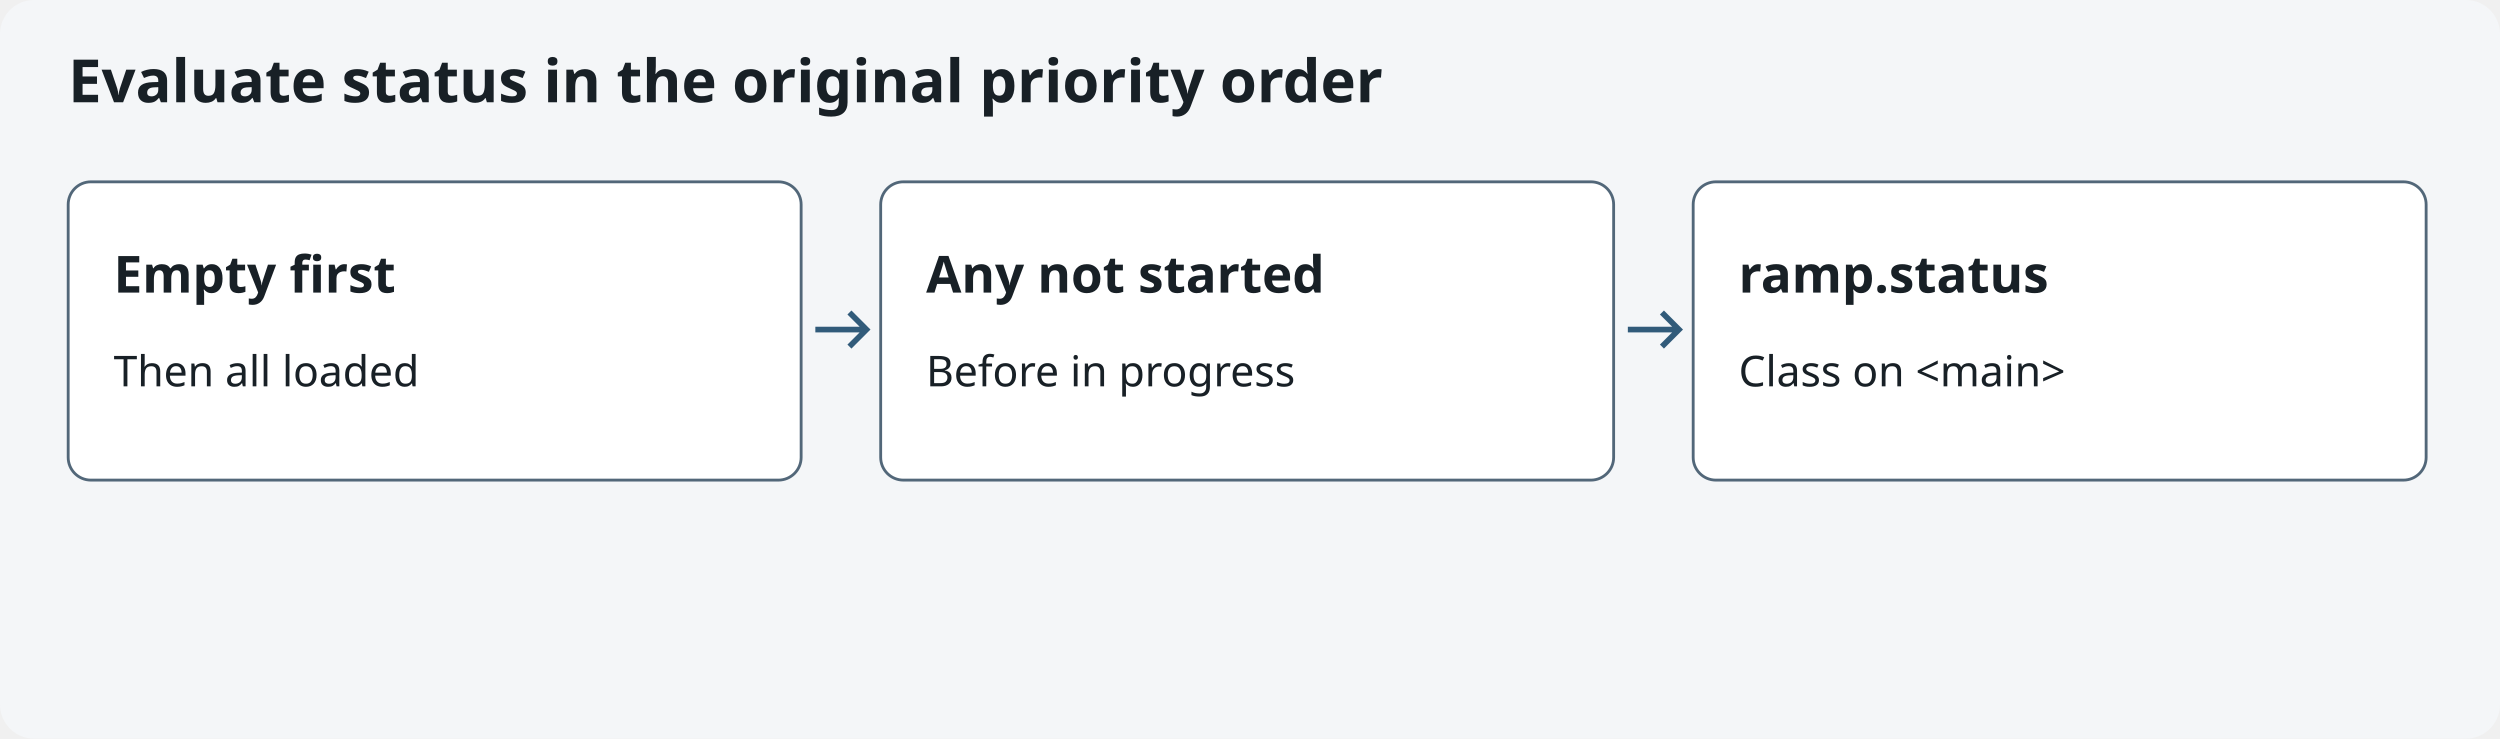
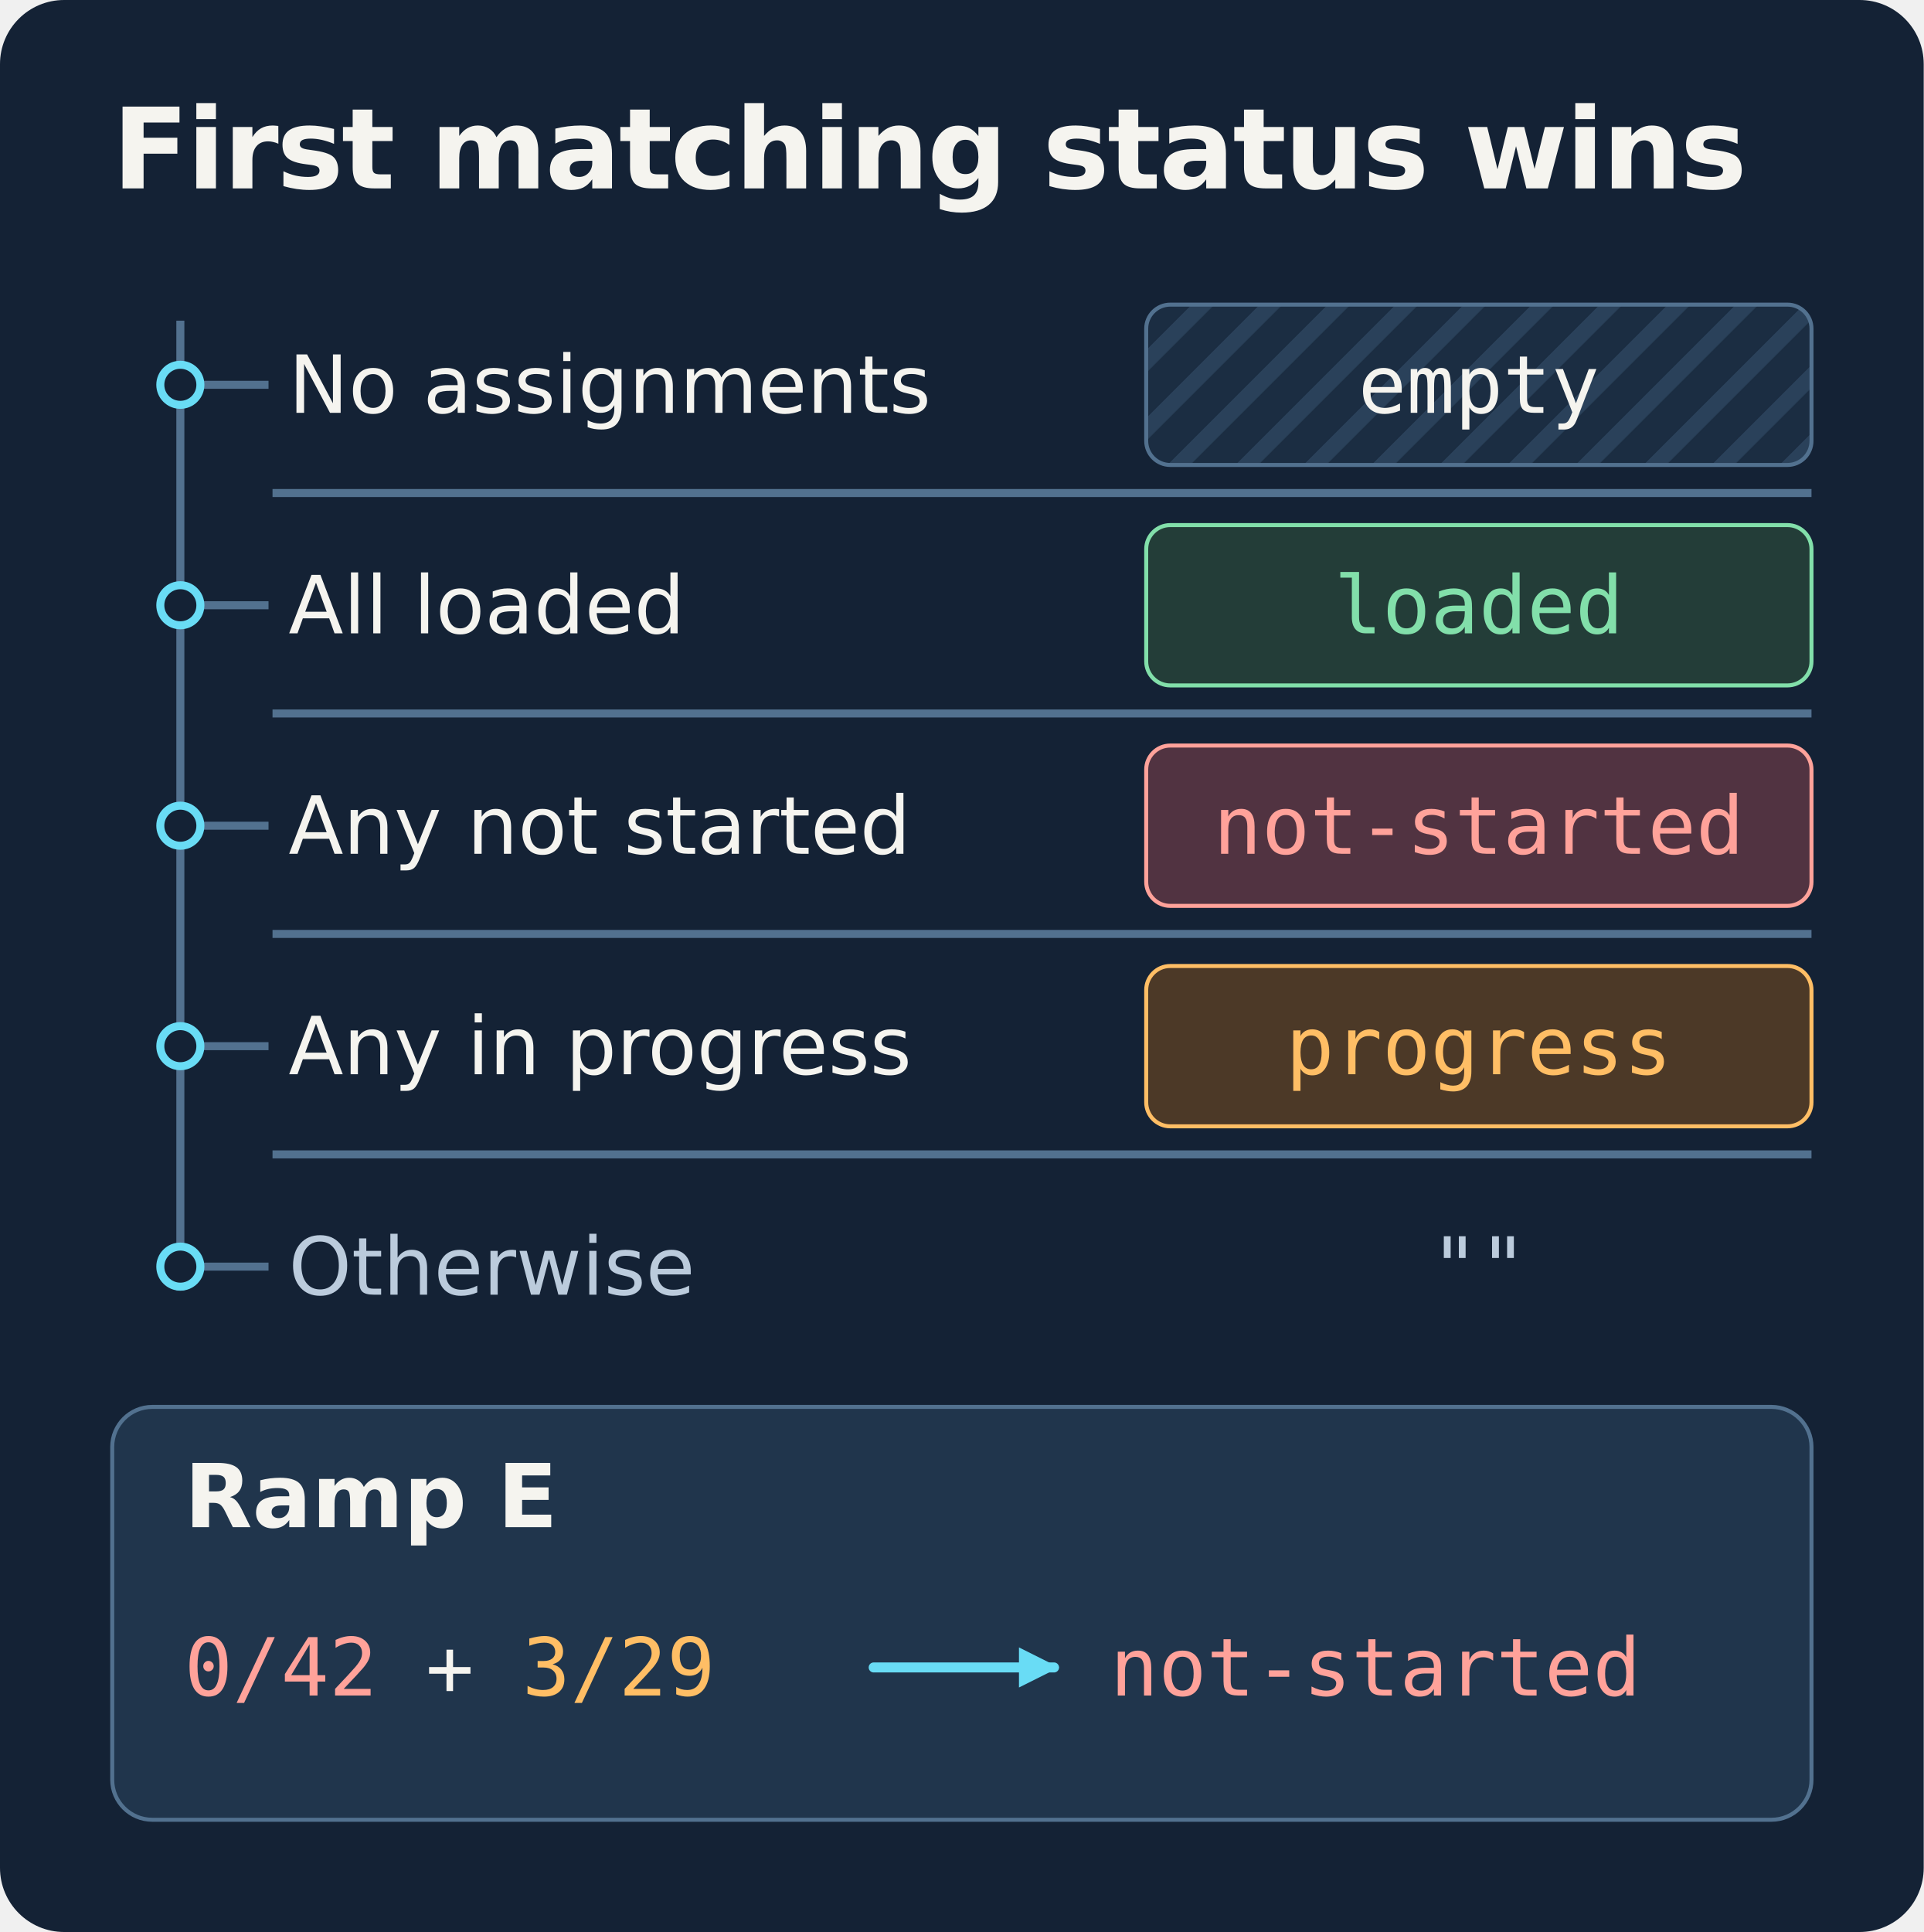
- <svg xmlns="http://www.w3.org/2000/svg" width="880" height="260" viewBox="0 0 880 260" role="img" aria-labelledby="title desc">
-   <rect width="880" height="260" rx="12" fill="#f4f6f8" />
-   <g font-family="system-ui, sans-serif" fill="#182026">
-     <text x="24" y="36" font-size="21" font-weight="700">Evaluate status in the original priority order</text>
-     <rect x="24" y="64" width="258" height="105" rx="8" fill="#fff" stroke="#526779" />
-     <text x="40" y="103" font-size="18" font-weight="600">Empty first</text>
-     <text x="40" y="136" font-size="15">Then all loaded</text>
-     <path d="M287 116h18m-6-6 6 6-6 6" fill="none" stroke="#315b7a" stroke-width="2" />
-     <rect x="310" y="64" width="258" height="105" rx="8" fill="#fff" stroke="#526779" />
-     <text x="326" y="103" font-size="18" font-weight="600">Any not started</text>
-     <text x="326" y="136" font-size="15">Before in progress</text>
-     <path d="M573 116h18m-6-6 6 6-6 6" fill="none" stroke="#315b7a" stroke-width="2" />
-     <rect x="596" y="64" width="258" height="105" rx="8" fill="#fff" stroke="#526779" />
-     <text x="612" y="103" font-size="18" font-weight="600">ramp.status</text>
-     <text x="612" y="136" font-size="15">Class on &lt;main&gt;</text>
+ <svg xmlns="http://www.w3.org/2000/svg" width="480" height="482" viewBox="0 0 480 482" role="img" aria-labelledby="title" aria-describedby="desc" focusable="false">
+   <style>
+     svg { font: 20px system-ui, "DejaVu Sans", sans-serif; fill: #f5f4ef; }
+     .title { font-size: 28px; font-weight: 750; letter-spacing: -.5px; }
+     .label { font-size: 22px; font-weight: 700; }
+     .muted { fill: #bbcbdc; }
+     .amber { fill: #ffbe65; }
+     .code { font-family: ui-monospace, Consolas, "DejaVu Sans Mono", monospace; }
+     .surface { fill: #20354c; stroke: #52718f; }
+     .line { fill: none; stroke: #52718f; stroke-width: 2; }
+     .route { fill: none; stroke: #69dcf5; stroke-width: 2.5; stroke-linecap: round; stroke-linejoin: round; }
+     .green { fill: #82dfaa; }
+     .red { fill: #ffa29a; }
+   </style>
+   <defs>
+     <pattern id="stripes" width="12" height="12" patternUnits="userSpaceOnUse" patternTransform="rotate(45)">
+       <rect width="12" height="12" fill="#1b2d42" />
+       <path d="M0 0v12" stroke="#2a415a" stroke-width="8" />
+     </pattern>
+     <marker id="tip" viewBox="0 0 8 8" refX="7" refY="4" markerWidth="4" markerHeight="4" orient="auto">
+       <path d="M0 0l8 4-8 4z" fill="#69dcf5" />
+     </marker>
+   </defs>
+   <rect width="480" height="482" rx="16" fill="#142235" />
+   <text x="28" y="47" class="title">First matching status wins</text>
+   <path d="M45 80v242" class="line" />
+   <g class="line">
+     <path d="M45 96h22m-22 55h22m-22 55h22m-22 55h22m-22 55h22" />
+     <path d="M68 123h384m-384 55h384m-384 55h384m-384 55h384" />
  </g>
+   <g fill="#142235" stroke="#69dcf5" stroke-width="2">
+     <circle cx="45" cy="96" r="5" />
+     <circle cx="45" cy="151" r="5" />
+     <circle cx="45" cy="206" r="5" />
+     <circle cx="45" cy="261" r="5" />
+     <circle cx="45" cy="316" r="5" />
+   </g>
+   <text x="72" y="103">No assignments</text>
+   <text x="72" y="158">All loaded</text>
+   <text x="72" y="213">Any not started</text>
+   <text x="72" y="268">Any in progress</text>
+   <text x="72" y="323" class="muted">Otherwise</text>
+   <rect x="286" y="76" width="166" height="40" rx="6" fill="url(#stripes)" stroke="#52718f" />
+   <rect x="286" y="131" width="166" height="40" rx="6" fill="#233d38" stroke="#82dfaa" />
+   <rect x="286" y="186" width="166" height="40" rx="6" fill="#513341" stroke="#ffa29a" />
+   <rect x="286" y="241" width="166" height="40" rx="6" fill="#4c3927" stroke="#ffbe65" />
+   <g class="code" text-anchor="middle">
+     <text x="369" y="103">empty</text>
+     <text x="369" y="158" class="green">loaded</text>
+     <text x="369" y="213" class="red">not-started</text>
+     <text x="369" y="268" class="amber">progress</text>
+     <text x="369" y="323" class="muted">""</text>
+   </g>
+   <rect x="28" y="351" width="424" height="103" rx="10" class="surface" />
+   <text x="46" y="381" class="label">Ramp E</text>
+   <text x="46" y="423" class="code">
+     <tspan class="red">0/42</tspan> + <tspan class="amber">3/29</tspan>
+   </text>
+   <path d="M218 416h45" class="route" marker-end="url(#tip)" />
+   <text x="277" y="423" class="code red">not-started</text>
</svg>
